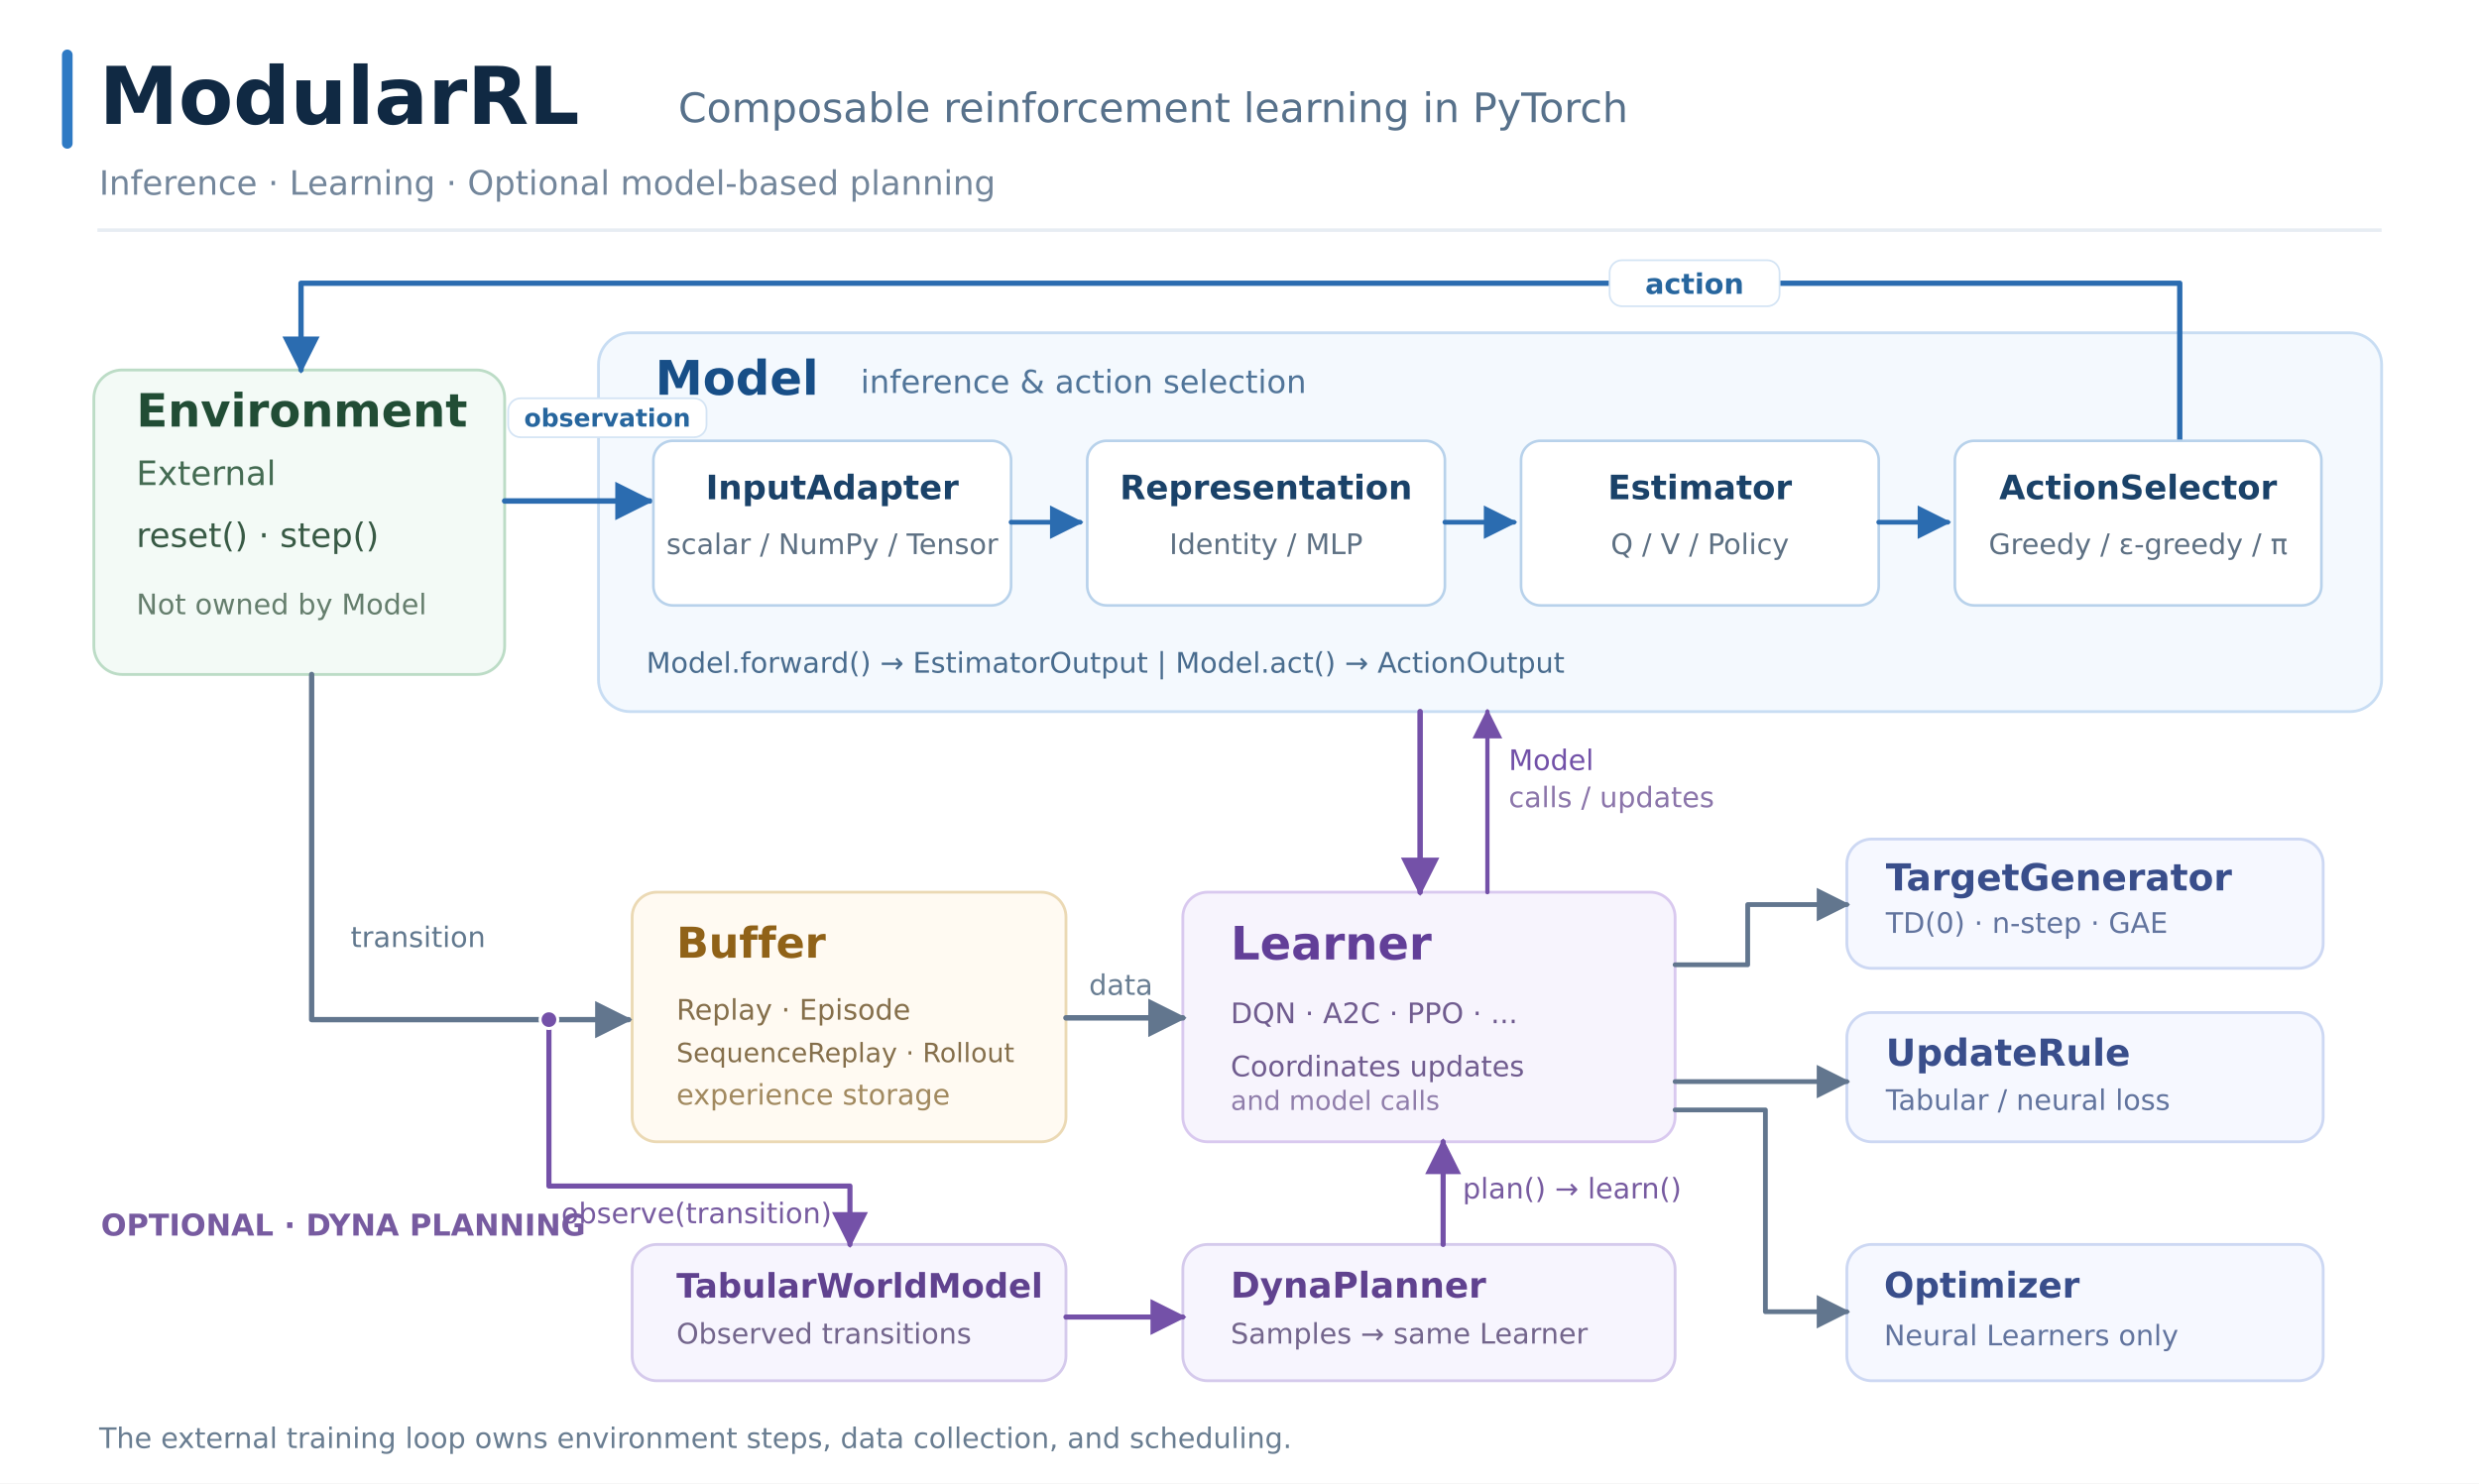
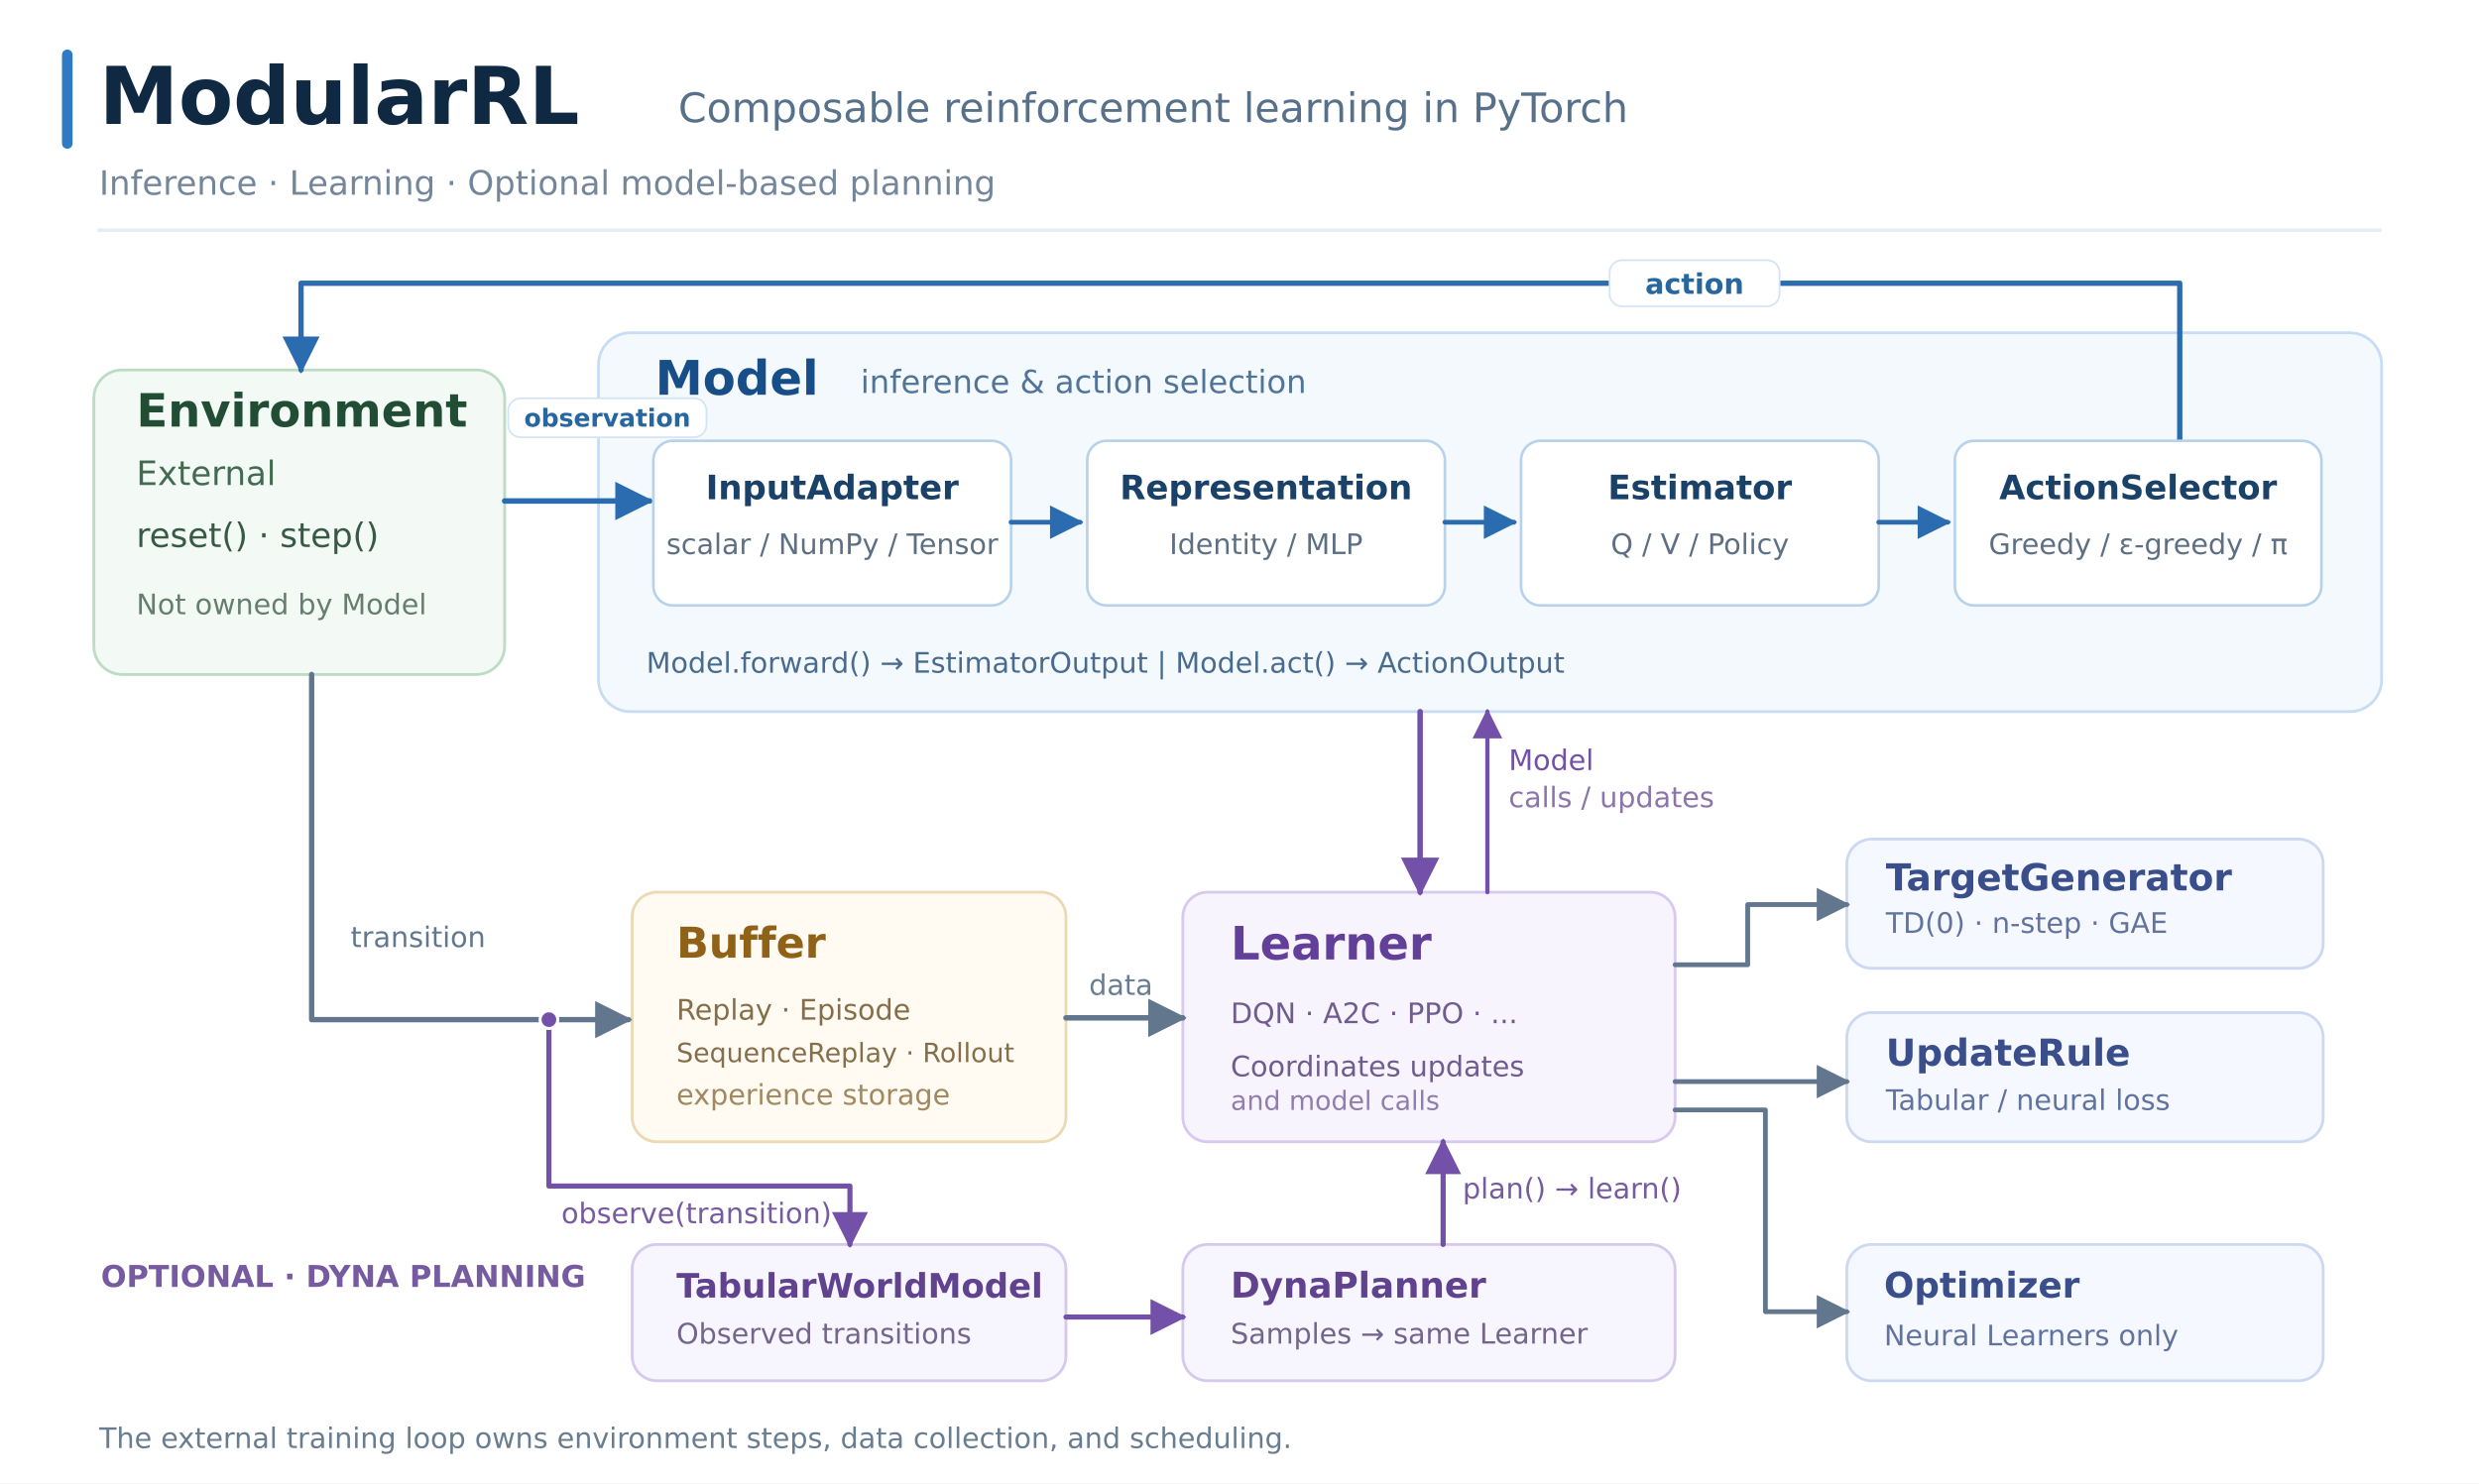
<svg xmlns="http://www.w3.org/2000/svg" width="1400" height="838" viewBox="0 0 1400 838" role="img" aria-labelledby="title desc">
  <defs>
    <marker id="arr" viewBox="0 0 10 10" refX="9" refY="5" markerWidth="7" markerHeight="7" orient="auto-start-reverse">
      <path d="M 0 0 L 10 5 L 0 10 z" fill="#62768e" />
    </marker>
    <marker id="arrAccent" viewBox="0 0 10 10" refX="9" refY="5" markerWidth="7" markerHeight="7" orient="auto-start-reverse">
      <path d="M 0 0 L 10 5 L 0 10 z" fill="#2b6cb0" />
    </marker>
    <marker id="arrPurple" viewBox="0 0 10 10" refX="9" refY="5" markerWidth="7" markerHeight="7" orient="auto-start-reverse">
      <path d="M 0 0 L 10 5 L 0 10 z" fill="#7451a8" />
    </marker>
  </defs>
  <rect x="0" y="0" width="1400" height="838" fill="#ffffff" />
  <rect x="35" y="28" width="6" height="56" rx="3" fill="#2e7ac4" />
  <text x="56" y="70" font-family="DejaVu Sans, Arial, sans-serif" font-size="45" fill="#102943" font-weight="700" text-anchor="start">ModularRL</text>
  <text x="383" y="69" font-family="DejaVu Sans, Arial, sans-serif" font-size="23" fill="#57718b" font-weight="400" text-anchor="start">Composable reinforcement learning in PyTorch</text>
  <text x="56" y="110" font-family="DejaVu Sans, Arial, sans-serif" font-size="19" fill="#73869b" font-weight="400" text-anchor="start">Inference  ·  Learning  ·  Optional model-based planning</text>
  <path d="M 55 130 H 1345" stroke="#e7edf3" stroke-width="2" />
  <g transform="translate(0,34)">
    <rect x="338" y="154" width="1007" height="214" rx="18" fill="#f4f9fe" stroke="#c8ddf3" stroke-width="1.6" />
    <rect x="53" y="175" width="232" height="172" rx="16" fill="#f3faf6" stroke="#bcdcc6" stroke-width="1.6" />
    <rect x="357" y="470" width="245" height="141" rx="14" fill="#fffaf2" stroke="#ebd9b4" stroke-width="1.6" />
    <rect x="668" y="470" width="278" height="141" rx="14" fill="#f7f4fd" stroke="#d9c9ef" stroke-width="1.6" />
    <rect x="1043" y="440" width="269" height="73" rx="14" fill="#f6f8ff" stroke="#cdd8f3" stroke-width="1.6" />
    <rect x="1043" y="538" width="269" height="73" rx="14" fill="#f6f8ff" stroke="#cdd8f3" stroke-width="1.6" />
    <rect x="1043" y="669" width="269" height="77" rx="14" fill="#f6f8ff" stroke="#cdd8f3" stroke-width="1.6" />
    <rect x="357" y="669" width="245" height="77" rx="14" fill="#f7f5fe" stroke="#d5caec" stroke-width="1.6" />
    <rect x="668" y="669" width="278" height="77" rx="14" fill="#f7f5fe" stroke="#d5caec" stroke-width="1.6" />
    <path d="M 285 249 L 367 249" fill="none" stroke="#2b6cb0" stroke-width="3.1" stroke-linecap="round" marker-end="url(#arrAccent)" />
    <path d="M 1231 215 V 126 H 170 V 175" fill="none" stroke="#2b6cb0" stroke-width="3.0" stroke-linejoin="round" stroke-linecap="round" marker-end="url(#arrAccent)" />
    <path d="M 176 347 V 542 H 355" fill="none" stroke="#62768e" stroke-width="3.0" stroke-linejoin="round" stroke-linecap="round" marker-end="url(#arr)" />
    <path d="M 802 368 V 470" fill="none" stroke="#7451a8" stroke-width="3.1" stroke-linejoin="round" stroke-linecap="round" marker-end="url(#arrPurple)" />
    <path d="M 840 470 V 368" fill="none" stroke="#7451a8" stroke-width="2.4" stroke-linejoin="round" stroke-linecap="round" marker-end="url(#arrPurple)" />
    <path d="M 602 541 L 668 541" fill="none" stroke="#62768e" stroke-width="3.1" stroke-linecap="round" marker-end="url(#arr)" />
    <path d="M 946 511 H 987 V 477 H 1043" fill="none" stroke="#62768e" stroke-width="2.7" stroke-linejoin="round" stroke-linecap="round" marker-end="url(#arr)" />
    <path d="M 946 577 L 1043 577" fill="none" stroke="#62768e" stroke-width="2.7" stroke-linecap="round" marker-end="url(#arr)" />
    <path d="M 310 542 V 636 H 480 V 669" fill="none" stroke="#7451a8" stroke-width="2.9" stroke-linecap="round" marker-end="url(#arrPurple)" stroke-linejoin="round" />
    <path d="M 602 710 L 668 710" fill="none" stroke="#7451a8" stroke-width="2.9" stroke-linecap="round" marker-end="url(#arrPurple)" />
    <path d="M 815 669 L 815 611" fill="none" stroke="#7451a8" stroke-width="2.9" stroke-linecap="round" marker-end="url(#arrPurple)" />
    <path d="M 946 593 H 997 V 707 H 1043" fill="none" stroke="#62768e" stroke-width="2.7" stroke-linejoin="round" stroke-linecap="round" marker-end="url(#arr)" />
    <circle cx="310" cy="542" r="5" fill="#7451a8" stroke="#ffffff" stroke-width="1.7" />
    <text x="77" y="207" font-family="DejaVu Sans, Arial, sans-serif" font-size="26" fill="#214d35" font-weight="700" text-anchor="start">Environment</text>
    <text x="77" y="240" font-family="DejaVu Sans, Arial, sans-serif" font-size="19" fill="#446b52" font-weight="400" text-anchor="start">External</text>
    <text x="77" y="275" font-family="DejaVu Sans, Arial, sans-serif" font-size="19" fill="#385a45" font-weight="400" text-anchor="start">reset()  ·  step()</text>
    <text x="77" y="313" font-family="DejaVu Sans, Arial, sans-serif" font-size="16" fill="#657e6d" font-weight="400" text-anchor="start">Not owned by Model</text>
    <text x="370" y="189" font-family="DejaVu Sans, Arial, sans-serif" font-size="27" fill="#174e87" font-weight="700" text-anchor="start">Model</text>
    <text x="486" y="188" font-family="DejaVu Sans, Arial, sans-serif" font-size="18" fill="#517599" font-weight="400" text-anchor="start">inference &amp; action selection</text>
    <rect x="369" y="215" width="202" height="93" rx="11" fill="#ffffff" stroke="#b8d2eb" stroke-width="1.5" />
    <text x="470.0" y="248" font-family="DejaVu Sans, Arial, sans-serif" font-size="19" fill="#1a4269" font-weight="700" text-anchor="middle">InputAdapter</text>
    <text x="470.0" y="279" font-family="DejaVu Sans, Arial, sans-serif" font-size="16" fill="#5d7083" font-weight="400" text-anchor="middle">scalar / NumPy / Tensor</text>
    <rect x="614" y="215" width="202" height="93" rx="11" fill="#ffffff" stroke="#b8d2eb" stroke-width="1.5" />
    <text x="715.0" y="248" font-family="DejaVu Sans, Arial, sans-serif" font-size="19" fill="#1a4269" font-weight="700" text-anchor="middle">Representation</text>
    <text x="715.0" y="279" font-family="DejaVu Sans, Arial, sans-serif" font-size="16" fill="#5d7083" font-weight="400" text-anchor="middle">Identity / MLP</text>
    <rect x="859" y="215" width="202" height="93" rx="11" fill="#ffffff" stroke="#b8d2eb" stroke-width="1.5" />
    <text x="960.0" y="248" font-family="DejaVu Sans, Arial, sans-serif" font-size="19" fill="#1a4269" font-weight="700" text-anchor="middle">Estimator</text>
    <text x="960.0" y="279" font-family="DejaVu Sans, Arial, sans-serif" font-size="16" fill="#5d7083" font-weight="400" text-anchor="middle">Q / V / Policy</text>
    <rect x="1104" y="215" width="207" height="93" rx="11" fill="#ffffff" stroke="#b8d2eb" stroke-width="1.5" />
    <text x="1207.5" y="248" font-family="DejaVu Sans, Arial, sans-serif" font-size="19" fill="#1a4269" font-weight="700" text-anchor="middle">ActionSelector</text>
    <text x="1207.5" y="279" font-family="DejaVu Sans, Arial, sans-serif" font-size="16" fill="#5d7083" font-weight="400" text-anchor="middle">Greedy / ε-greedy / π</text>
    <path d="M 571 261 L 610 261" fill="none" stroke="#2b6cb0" stroke-width="2.7" stroke-linecap="round" marker-end="url(#arrAccent)" />
    <path d="M 816 261 L 855 261" fill="none" stroke="#2b6cb0" stroke-width="2.7" stroke-linecap="round" marker-end="url(#arrAccent)" />
    <path d="M 1061 261 L 1100 261" fill="none" stroke="#2b6cb0" stroke-width="2.7" stroke-linecap="round" marker-end="url(#arrAccent)" />
    <text x="365" y="346" font-family="DejaVu Sans, Arial, sans-serif" font-size="16" fill="#496c8e" font-weight="400" text-anchor="start">Model.forward() → EstimatorOutput    |    Model.act() → ActionOutput</text>
    <rect x="287" y="191" width="112" height="22" rx="7" fill="#ffffff" stroke="#d4e4f4" stroke-width="1" />
    <text x="343" y="207" font-family="DejaVu Sans, Arial, sans-serif" font-size="14" fill="#27669e" font-weight="700" text-anchor="middle">observation</text>
    <rect x="909" y="113" width="96" height="26" rx="7" fill="#ffffff" stroke="#d4e4f4" stroke-width="1" />
    <text x="957" y="132" font-family="DejaVu Sans, Arial, sans-serif" font-size="16" fill="#27669e" font-weight="700" text-anchor="middle">action</text>
    <text x="382" y="507" font-family="DejaVu Sans, Arial, sans-serif" font-size="24" fill="#906218" font-weight="700" text-anchor="start">Buffer</text>
    <text x="382" y="542" font-family="DejaVu Sans, Arial, sans-serif" font-size="16" fill="#856f4b" font-weight="400" text-anchor="start">Replay · Episode</text>
    <text x="382" y="566" font-family="DejaVu Sans, Arial, sans-serif" font-size="15" fill="#856f4b" font-weight="400" text-anchor="start">SequenceReplay · Rollout</text>
    <text x="382" y="590" font-family="DejaVu Sans, Arial, sans-serif" font-size="16" fill="#a1895f" font-weight="400" text-anchor="start">experience storage</text>
    <text x="695" y="508" font-family="DejaVu Sans, Arial, sans-serif" font-size="26" fill="#623f98" font-weight="700" text-anchor="start">Learner</text>
    <text x="695" y="544" font-family="DejaVu Sans, Arial, sans-serif" font-size="16" fill="#705c8f" font-weight="400" text-anchor="start">DQN · A2C · PPO · ...</text>
    <text x="695" y="574" font-family="DejaVu Sans, Arial, sans-serif" font-size="16" fill="#705c8f" font-weight="400" text-anchor="start">Coordinates updates</text>
    <text x="695" y="593" font-family="DejaVu Sans, Arial, sans-serif" font-size="15" fill="#907eab" font-weight="400" text-anchor="start">and model calls</text>
    <text x="1065" y="469" font-family="DejaVu Sans, Arial, sans-serif" font-size="21" fill="#394e8b" font-weight="700" text-anchor="start">TargetGenerator</text>
    <text x="1065" y="493" font-family="DejaVu Sans, Arial, sans-serif" font-size="16" fill="#62749e" font-weight="400" text-anchor="start">TD(0) · n-step · GAE</text>
    <text x="1065" y="568" font-family="DejaVu Sans, Arial, sans-serif" font-size="21" fill="#394e8b" font-weight="700" text-anchor="start">UpdateRule</text>
    <text x="1065" y="593" font-family="DejaVu Sans, Arial, sans-serif" font-size="16" fill="#62749e" font-weight="400" text-anchor="start">Tabular / neural loss</text>
    <text x="198" y="501" font-family="DejaVu Sans, Arial, sans-serif" font-size="16" fill="#61788e" font-weight="400" text-anchor="start">transition</text>
    <text x="615" y="528" font-family="DejaVu Sans, Arial, sans-serif" font-size="16" fill="#687d92" font-weight="400" text-anchor="start">data</text>
    <text x="852" y="401" font-family="DejaVu Sans, Arial, sans-serif" font-size="16" fill="#7251a8" font-weight="400" text-anchor="start">Model</text>
    <text x="852" y="422" font-family="DejaVu Sans, Arial, sans-serif" font-size="16" fill="#8b75aa" font-weight="400" text-anchor="start">calls / updates</text>
-     <text x="57" y="664" font-family="DejaVu Sans, Arial, sans-serif" font-size="17" fill="#775ba0" font-weight="700" text-anchor="start">OPTIONAL  ·  DYNA PLANNING</text>
+     <text x="57" y="693" font-family="DejaVu Sans, Arial, sans-serif" font-size="17" fill="#775ba0" font-weight="700" text-anchor="start">OPTIONAL  ·  DYNA PLANNING</text>
    <text x="382" y="699" font-family="DejaVu Sans, Arial, sans-serif" font-size="19" fill="#60428f" font-weight="700" text-anchor="start">TabularWorldModel</text>
    <text x="382" y="725" font-family="DejaVu Sans, Arial, sans-serif" font-size="16" fill="#73658c" font-weight="400" text-anchor="start">Observed transitions</text>
    <text x="695" y="699" font-family="DejaVu Sans, Arial, sans-serif" font-size="20" fill="#60428f" font-weight="700" text-anchor="start">DynaPlanner</text>
    <text x="695" y="725" font-family="DejaVu Sans, Arial, sans-serif" font-size="16" fill="#73658c" font-weight="400" text-anchor="start">Samples → same Learner</text>
    <text x="1064" y="699" font-family="DejaVu Sans, Arial, sans-serif" font-size="20" fill="#394e8b" font-weight="700" text-anchor="start">Optimizer</text>
    <text x="1064" y="726" font-family="DejaVu Sans, Arial, sans-serif" font-size="16" fill="#62749e" font-weight="400" text-anchor="start">Neural Learners only</text>
    <text x="317" y="657" font-family="DejaVu Sans, Arial, sans-serif" font-size="16" fill="#775ba0" font-weight="400" text-anchor="start">observe(transition)</text>
    <text x="826" y="643" font-family="DejaVu Sans, Arial, sans-serif" font-size="16" fill="#775ba0" font-weight="400" text-anchor="start">plan() → learn()</text>
    <text x="56" y="784" font-family="DejaVu Sans, Arial, sans-serif" font-size="16" fill="#697d91" font-weight="400" text-anchor="start">The external training loop owns environment steps, data collection, and scheduling.</text>
  </g>
</svg>
